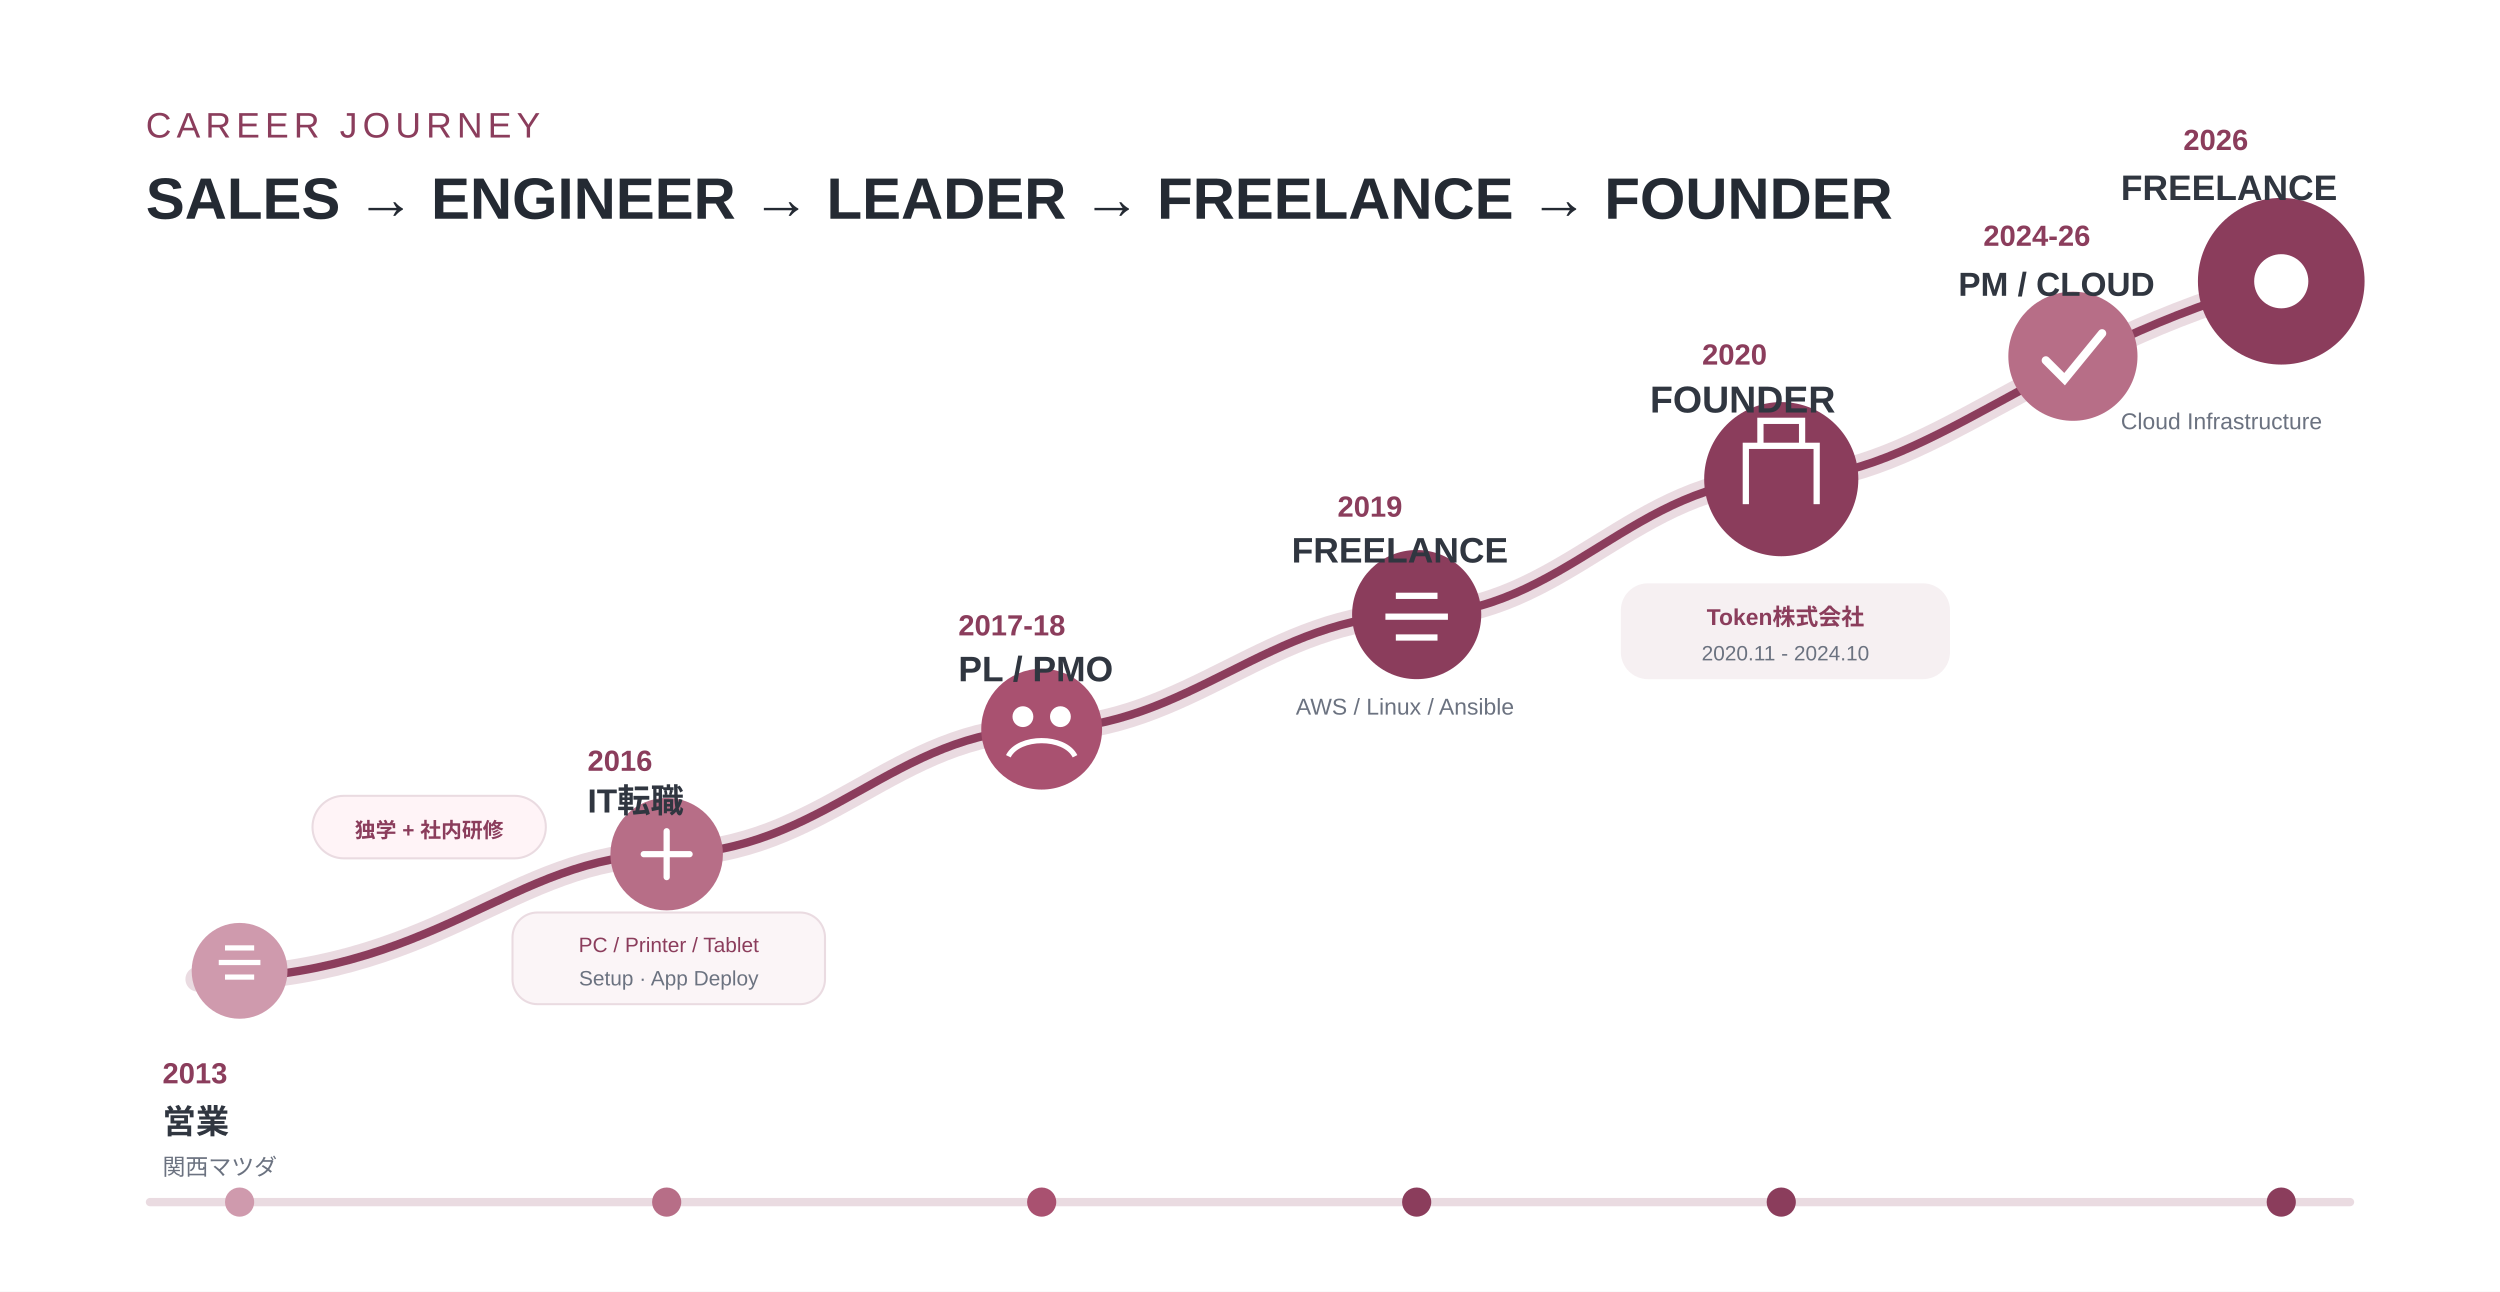
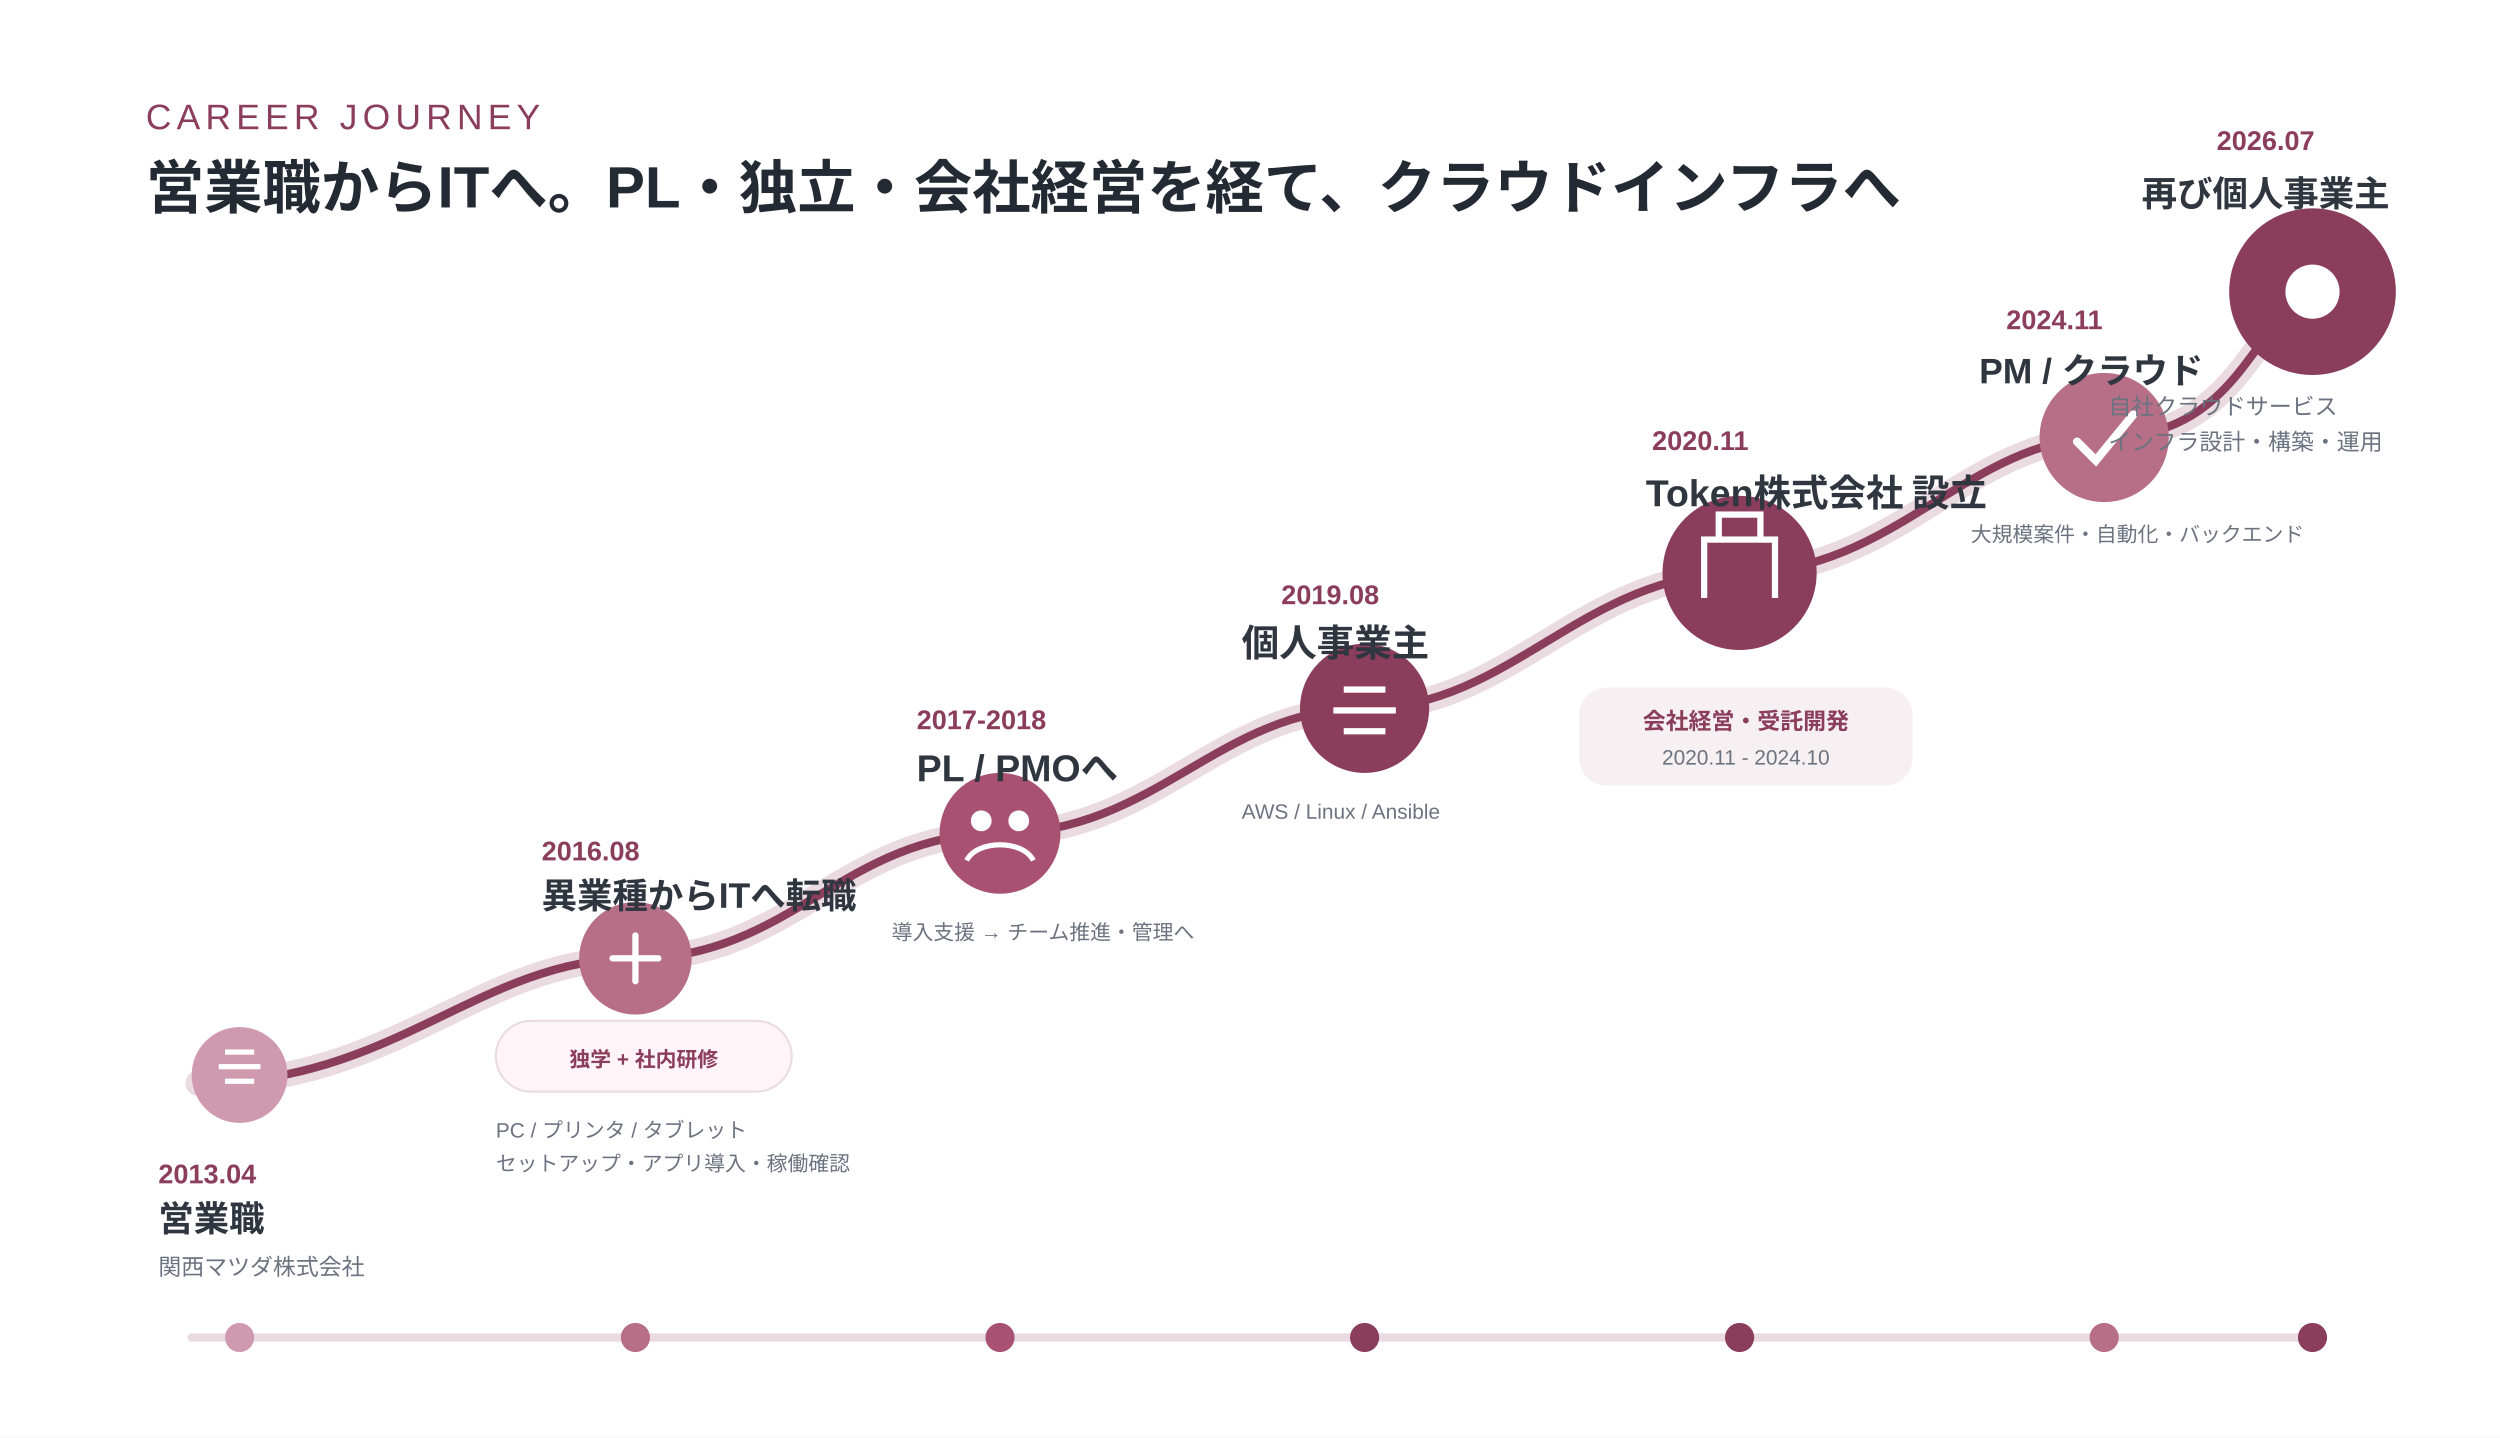
- <svg xmlns="http://www.w3.org/2000/svg" width="1200" height="620" viewBox="0 0 1200 620">
-   <rect width="1200" height="620" fill="#ffffff" />
-   <text x="70" y="66" font-family="Arial,sans-serif" font-size="17" fill="#8b3d5c" letter-spacing="2.5">CAREER JOURNEY</text>
-   <text x="70" y="105" font-family="Arial,sans-serif" font-size="28" font-weight="700" fill="#242a33">SALES → ENGINEER → LEADER → FREELANCE → FOUNDER</text>
-   <path d="M95 470 C210 470 245 410 320 410 S430 350 500 350 S610 295 680 295 S785 230 855 230 S980 165 1095 135" fill="none" stroke="#eadbe1" stroke-width="12" stroke-linecap="round" />
-   <path d="M95 470 C210 470 245 410 320 410 S430 350 500 350 S610 295 680 295 S785 230 855 230 S980 165 1095 135" fill="none" stroke="#8b3d5c" stroke-width="4" stroke-linecap="round" />
-   <g font-family="Arial,sans-serif">
-     <circle cx="115" cy="466" r="23" fill="#cf9aad" />
-     <path d="M105 462h20M108 455h14M108 469h14" stroke="#ffffff" stroke-width="2.5" />
-     <text x="78" y="520" font-size="14" font-weight="700" fill="#8b3d5c">2013</text>
-     <text x="78" y="544" font-size="16" font-weight="700" fill="#303640">営業</text>
-     <text x="78" y="564" font-size="11" fill="#6b7280">関西マツダ</text>
-     <circle cx="320" cy="410" r="27" fill="#b76e87" />
-     <path d="M309 410h22M320 399v22" stroke="#ffffff" stroke-width="3" stroke-linecap="round" />
-     <text x="282" y="370" font-size="14" font-weight="700" fill="#8b3d5c">2016</text>
-     <text x="282" y="390" font-size="16" font-weight="700" fill="#303640">IT転職</text>
-     <rect x="150" y="382" width="112" height="30" rx="15" fill="#fff4f7" stroke="#eadbe1" />
-     <text x="206" y="402" text-anchor="middle" font-size="10" font-weight="700" fill="#8b3d5c">独学 + 社内研修</text>
-     <rect x="246" y="438" width="150" height="44" rx="12" fill="#fbf5f7" stroke="#eadbe1" />
-     <text x="321" y="457" text-anchor="middle" font-size="10" fill="#8b3d5c">PC / Printer / Tablet</text>
-     <text x="321" y="473" text-anchor="middle" font-size="10" fill="#6b7280">Setup · App Deploy</text>
-     <circle cx="500" cy="350" r="29" fill="#a95170" />
-     <circle cx="491" cy="344" r="5" fill="#fff" />
-     <circle cx="509" cy="344" r="5" fill="#fff" />
-     <path d="M484 363c5-10 27-10 32 0" fill="none" stroke="#fff" stroke-width="2.5" />
-     <text x="460" y="305" font-size="14" font-weight="700" fill="#8b3d5c">2017-18</text>
-     <text x="460" y="327" font-size="17" font-weight="700" fill="#303640">PL / PMO</text>
-     <circle cx="680" cy="295" r="31" fill="#8b3d5c" />
-     <path d="M665 296h30M670 286h20M670 306h20" stroke="#fff" stroke-width="3" />
-     <text x="642" y="248" font-size="14" font-weight="700" fill="#8b3d5c">2019</text>
-     <text x="620" y="270" font-size="17" font-weight="700" fill="#303640">FREELANCE</text>
-     <text x="622" y="343" font-size="11" fill="#6b7280">AWS / Linux / Ansible</text>
-     <circle cx="855" cy="230" r="37" fill="#8b3d5c" />
-     <path d="M838 242v-28h34v28M845 214v-12h20v12" fill="none" stroke="#fff" stroke-width="3" />
-     <text x="817" y="175" font-size="14" font-weight="700" fill="#8b3d5c">2020</text>
-     <text x="792" y="198" font-size="18" font-weight="700" fill="#303640">FOUNDER</text>
-     <rect x="778" y="280" width="158" height="46" rx="13" fill="#8b3d5c" opacity="0.08" />
-     <text x="857" y="300" text-anchor="middle" font-size="11" font-weight="700" fill="#8b3d5c">Token株式会社</text>
-     <text x="857" y="317" text-anchor="middle" font-size="10" fill="#6b7280">2020.11 - 2024.10</text>
-     <circle cx="995" cy="171" r="31" fill="#b76e87" />
-     <path d="M982 173l9 9 18-22" fill="none" stroke="#fff" stroke-width="4" stroke-linecap="round" />
-     <text x="952" y="118" font-size="14" font-weight="700" fill="#8b3d5c">2024-26</text>
-     <text x="940" y="142" font-size="16" font-weight="700" fill="#303640">PM / CLOUD</text>
-     <circle cx="1095" cy="135" r="40" fill="#8b3d5c" />
-     <circle cx="1095" cy="135" r="13" fill="#ffffff" />
-     <text x="1048" y="72" font-size="14" font-weight="700" fill="#8b3d5c">2026</text>
-     <text x="1018" y="96" font-size="17" font-weight="700" fill="#303640">FREELANCE</text>
-     <text x="1018" y="206" font-size="11" fill="#6b7280">Cloud Infrastructure</text>
+ <svg xmlns="http://www.w3.org/2000/svg" width="1200" height="690" viewBox="0 0 1200 690">
+   <rect width="1200" height="690" fill="#ffffff" />
+   <text x="70" y="62" font-family="Arial,'Noto Sans JP',sans-serif" font-size="17" fill="#8b3d5c" letter-spacing="2.5">CAREER JOURNEY</text>
+   <text x="70" y="100" font-family="Arial,'Noto Sans JP',sans-serif" font-size="28" font-weight="700" fill="#242a33">営業職からITへ。PL・独立・会社経営を経て、クラウドインフラへ</text>
+   <path d="M95 520 C190 520 230 460 305 460 S405 400 480 400 S585 340 655 340 S760 275 835 275 S945 210 1010 210 S1080 155 1110 140" fill="none" stroke="#eadbe1" stroke-width="12" stroke-linecap="round" />
+   <path d="M95 520 C190 520 230 460 305 460 S405 400 480 400 S585 340 655 340 S760 275 835 275 S945 210 1010 210 S1080 155 1110 140" fill="none" stroke="#8b3d5c" stroke-width="4" stroke-linecap="round" />
+   <g font-family="Arial,'Noto Sans JP',sans-serif">
+     <circle cx="115" cy="516" r="23" fill="#cf9aad" />
+     <path d="M105 512h20M108 505h14M108 519h14" stroke="#fff" stroke-width="2.5" />
+     <text x="76" y="568" font-size="13" font-weight="700" fill="#8b3d5c">2013.04</text>
+     <text x="76" y="591" font-size="17" font-weight="700" fill="#303640">営業職</text>
+     <text x="76" y="612" font-size="11" fill="#6b7280">関西マツダ株式会社</text>
+     <circle cx="305" cy="460" r="27" fill="#b76e87" />
+     <path d="M294 460h22M305 449v22" stroke="#fff" stroke-width="3" stroke-linecap="round" />
+     <text x="260" y="413" font-size="13" font-weight="700" fill="#8b3d5c">2016.08</text>
+     <text x="260" y="436" font-size="17" font-weight="700" fill="#303640">異業種からITへ転職</text>
+     <rect x="238" y="490" width="142" height="34" rx="17" fill="#fff4f7" stroke="#eadbe1" />
+     <text x="309" y="512" text-anchor="middle" font-size="10" font-weight="700" fill="#8b3d5c">独学 + 社内研修</text>
+     <text x="238" y="546" font-size="10" fill="#6b7280">PC / プリンタ / タブレット</text>
+     <text x="238" y="562" font-size="10" fill="#6b7280">セットアップ・アプリ導入・稼働確認</text>
+     <circle cx="480" cy="400" r="29" fill="#a95170" />
+     <circle cx="471" cy="394" r="5" fill="#fff" />
+     <circle cx="489" cy="394" r="5" fill="#fff" />
+     <path d="M464 413c5-10 27-10 32 0" fill="none" stroke="#fff" stroke-width="2.5" />
+     <text x="440" y="350" font-size="13" font-weight="700" fill="#8b3d5c">2017-2018</text>
+     <text x="440" y="375" font-size="18" font-weight="700" fill="#303640">PL / PMOへ</text>
+     <text x="428" y="451" font-size="10" fill="#6b7280">導入支援 → チーム推進・管理へ</text>
+     <circle cx="655" cy="340" r="31" fill="#8b3d5c" />
+     <path d="M640 341h30M645 331h20M645 351h20" stroke="#fff" stroke-width="3" />
+     <text x="615" y="290" font-size="13" font-weight="700" fill="#8b3d5c">2019.08</text>
+     <text x="596" y="315" font-size="18" font-weight="700" fill="#303640">個人事業主</text>
+     <text x="596" y="393" font-size="10" fill="#6b7280">AWS / Linux / Ansible</text>
+     <circle cx="835" cy="275" r="37" fill="#8b3d5c" />
+     <path d="M818 287v-28h34v28M825 259v-12h20v12" fill="none" stroke="#fff" stroke-width="3" />
+     <text x="793" y="216" font-size="13" font-weight="700" fill="#8b3d5c">2020.11</text>
+     <text x="790" y="243" font-size="18" font-weight="700" fill="#303640">Token株式会社 設立</text>
+     <rect x="758" y="330" width="160" height="47" rx="13" fill="#8b3d5c" opacity=".08" />
+     <text x="838" y="350" text-anchor="middle" font-size="11" font-weight="700" fill="#8b3d5c">会社経営・受託開発</text>
+     <text x="838" y="367" text-anchor="middle" font-size="10" fill="#6b7280">2020.11 - 2024.10</text>
+     <circle cx="1010" cy="210" r="31" fill="#b76e87" />
+     <path d="M997 212l9 9 18-22" fill="none" stroke="#fff" stroke-width="4" stroke-linecap="round" />
+     <text x="963" y="158" font-size="13" font-weight="700" fill="#8b3d5c">2024.11</text>
+     <text x="950" y="184" font-size="17" font-weight="700" fill="#303640">PM / クラウド</text>
+     <text x="946" y="260" font-size="10" fill="#6b7280">大規模案件・自動化・バックエンド</text>
+     <circle cx="1110" cy="140" r="40" fill="#8b3d5c" />
+     <circle cx="1110" cy="140" r="13" fill="#fff" />
+     <text x="1064" y="72" font-size="13" font-weight="700" fill="#8b3d5c">2026.07</text>
+     <text x="1028" y="99" font-size="17" font-weight="700" fill="#303640">再び個人事業主</text>
+     <text x="1012" y="199" font-size="11" fill="#6b7280">自社クラウドサービス</text>
+     <text x="1012" y="216" font-size="11" fill="#6b7280">インフラ設計・構築・運用</text>
  </g>
-   <rect x="70" y="575" width="1060" height="4" rx="2" fill="#eadbe1" />
-   <circle cx="115" cy="577" r="7" fill="#cf9aad" />
-   <circle cx="320" cy="577" r="7" fill="#b76e87" />
-   <circle cx="500" cy="577" r="7" fill="#a95170" />
-   <circle cx="680" cy="577" r="7" fill="#8b3d5c" />
-   <circle cx="855" cy="577" r="7" fill="#8b3d5c" />
-   <circle cx="1095" cy="577" r="7" fill="#8b3d5c" />
+   <rect x="90" y="640" width="1020" height="4" rx="2" fill="#eadbe1" />
+   <circle cx="115" cy="642" r="7" fill="#cf9aad" />
+   <circle cx="305" cy="642" r="7" fill="#b76e87" />
+   <circle cx="480" cy="642" r="7" fill="#a95170" />
+   <circle cx="655" cy="642" r="7" fill="#8b3d5c" />
+   <circle cx="835" cy="642" r="7" fill="#8b3d5c" />
+   <circle cx="1010" cy="642" r="7" fill="#b76e87" />
+   <circle cx="1110" cy="642" r="7" fill="#8b3d5c" />
</svg>
